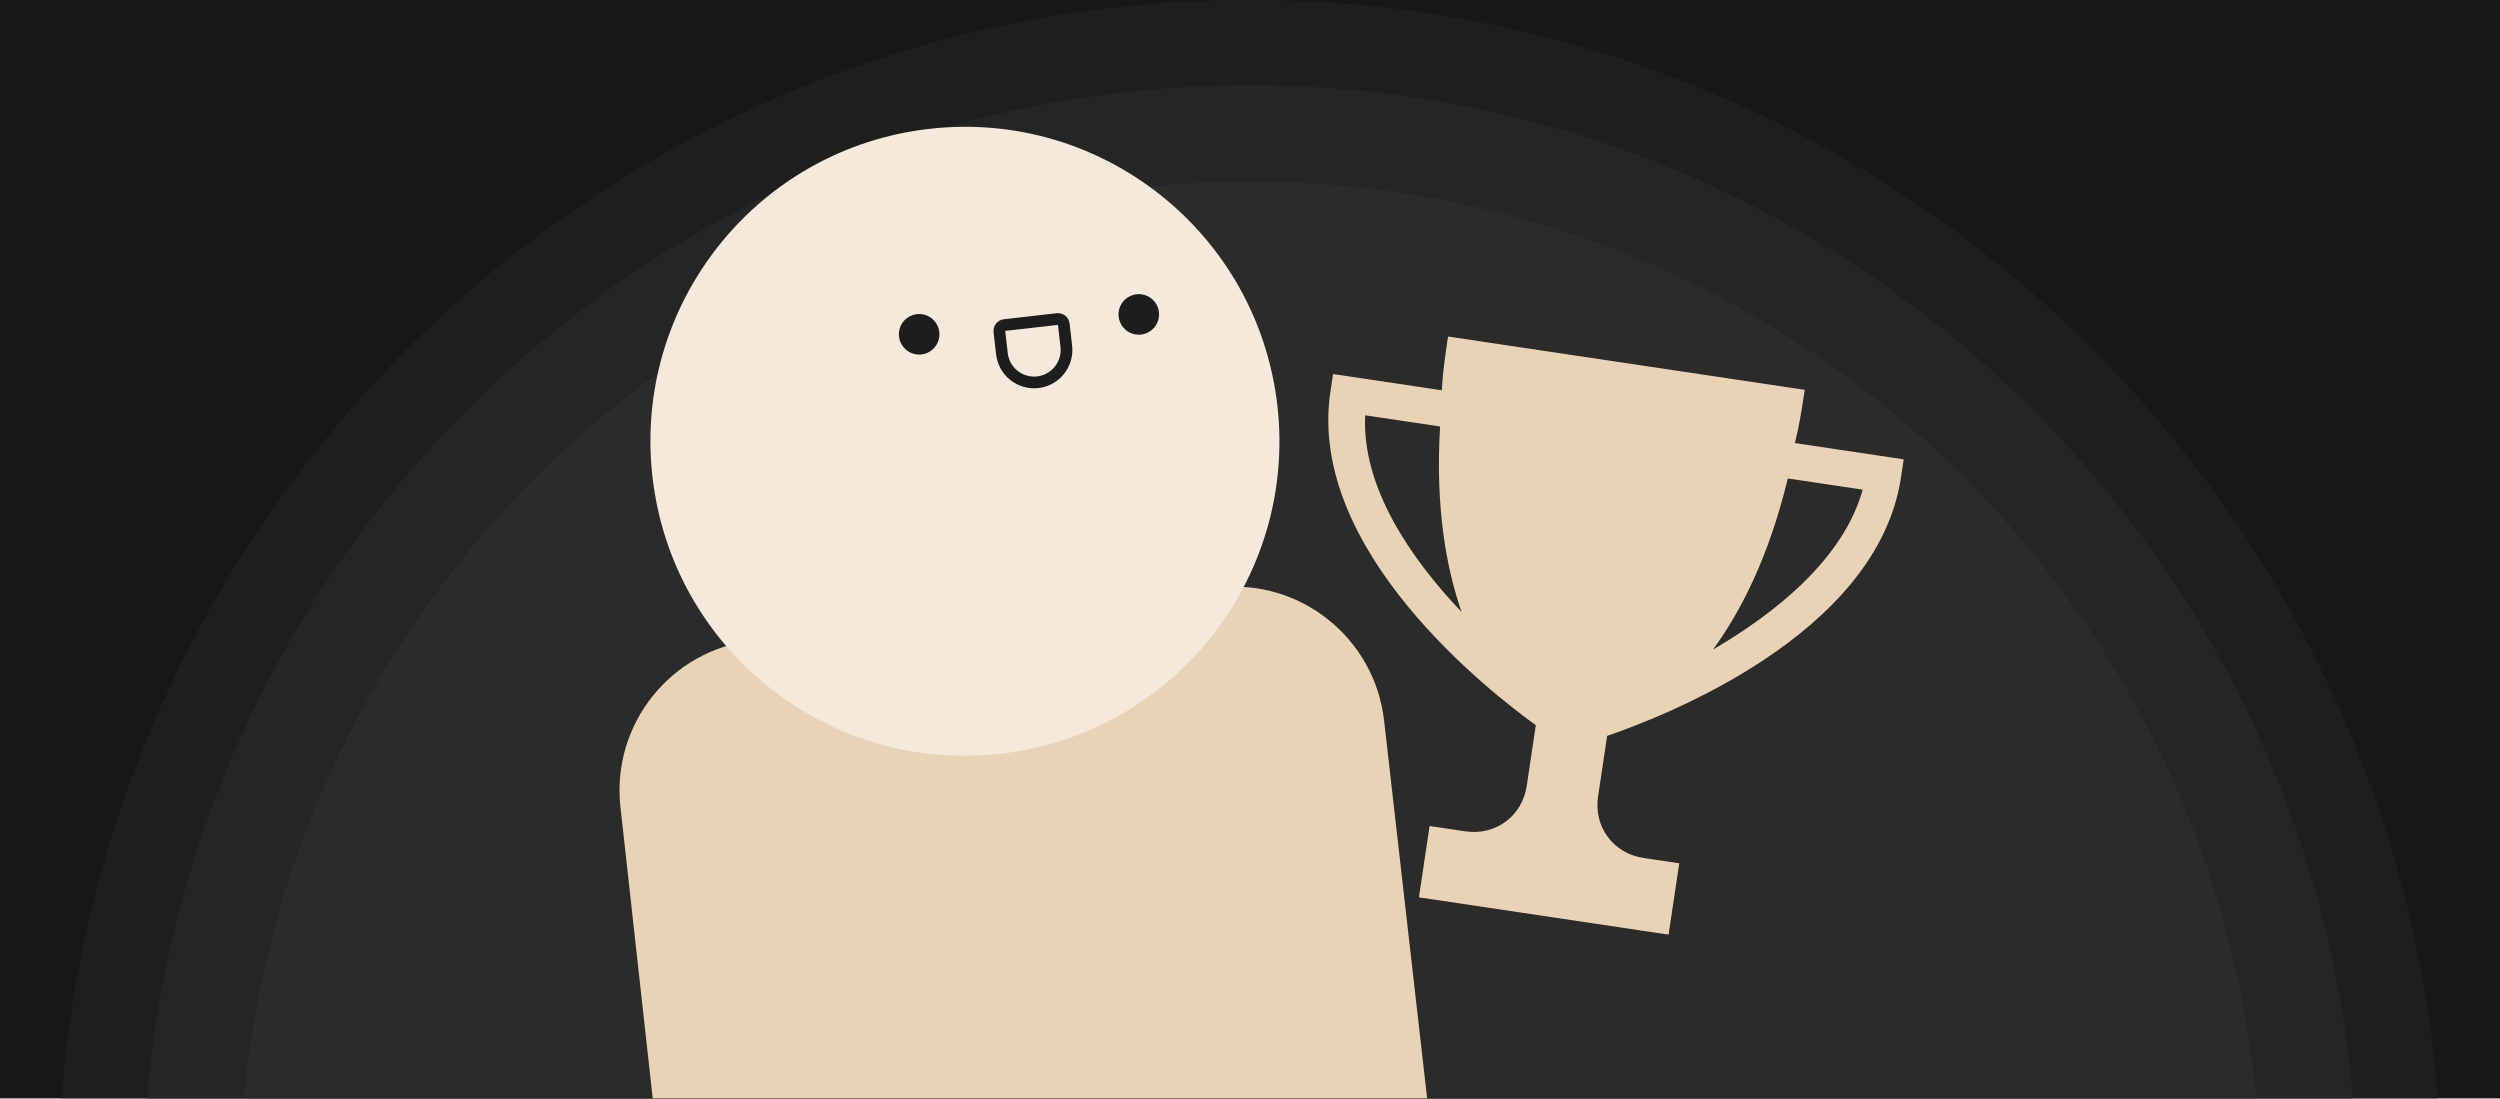
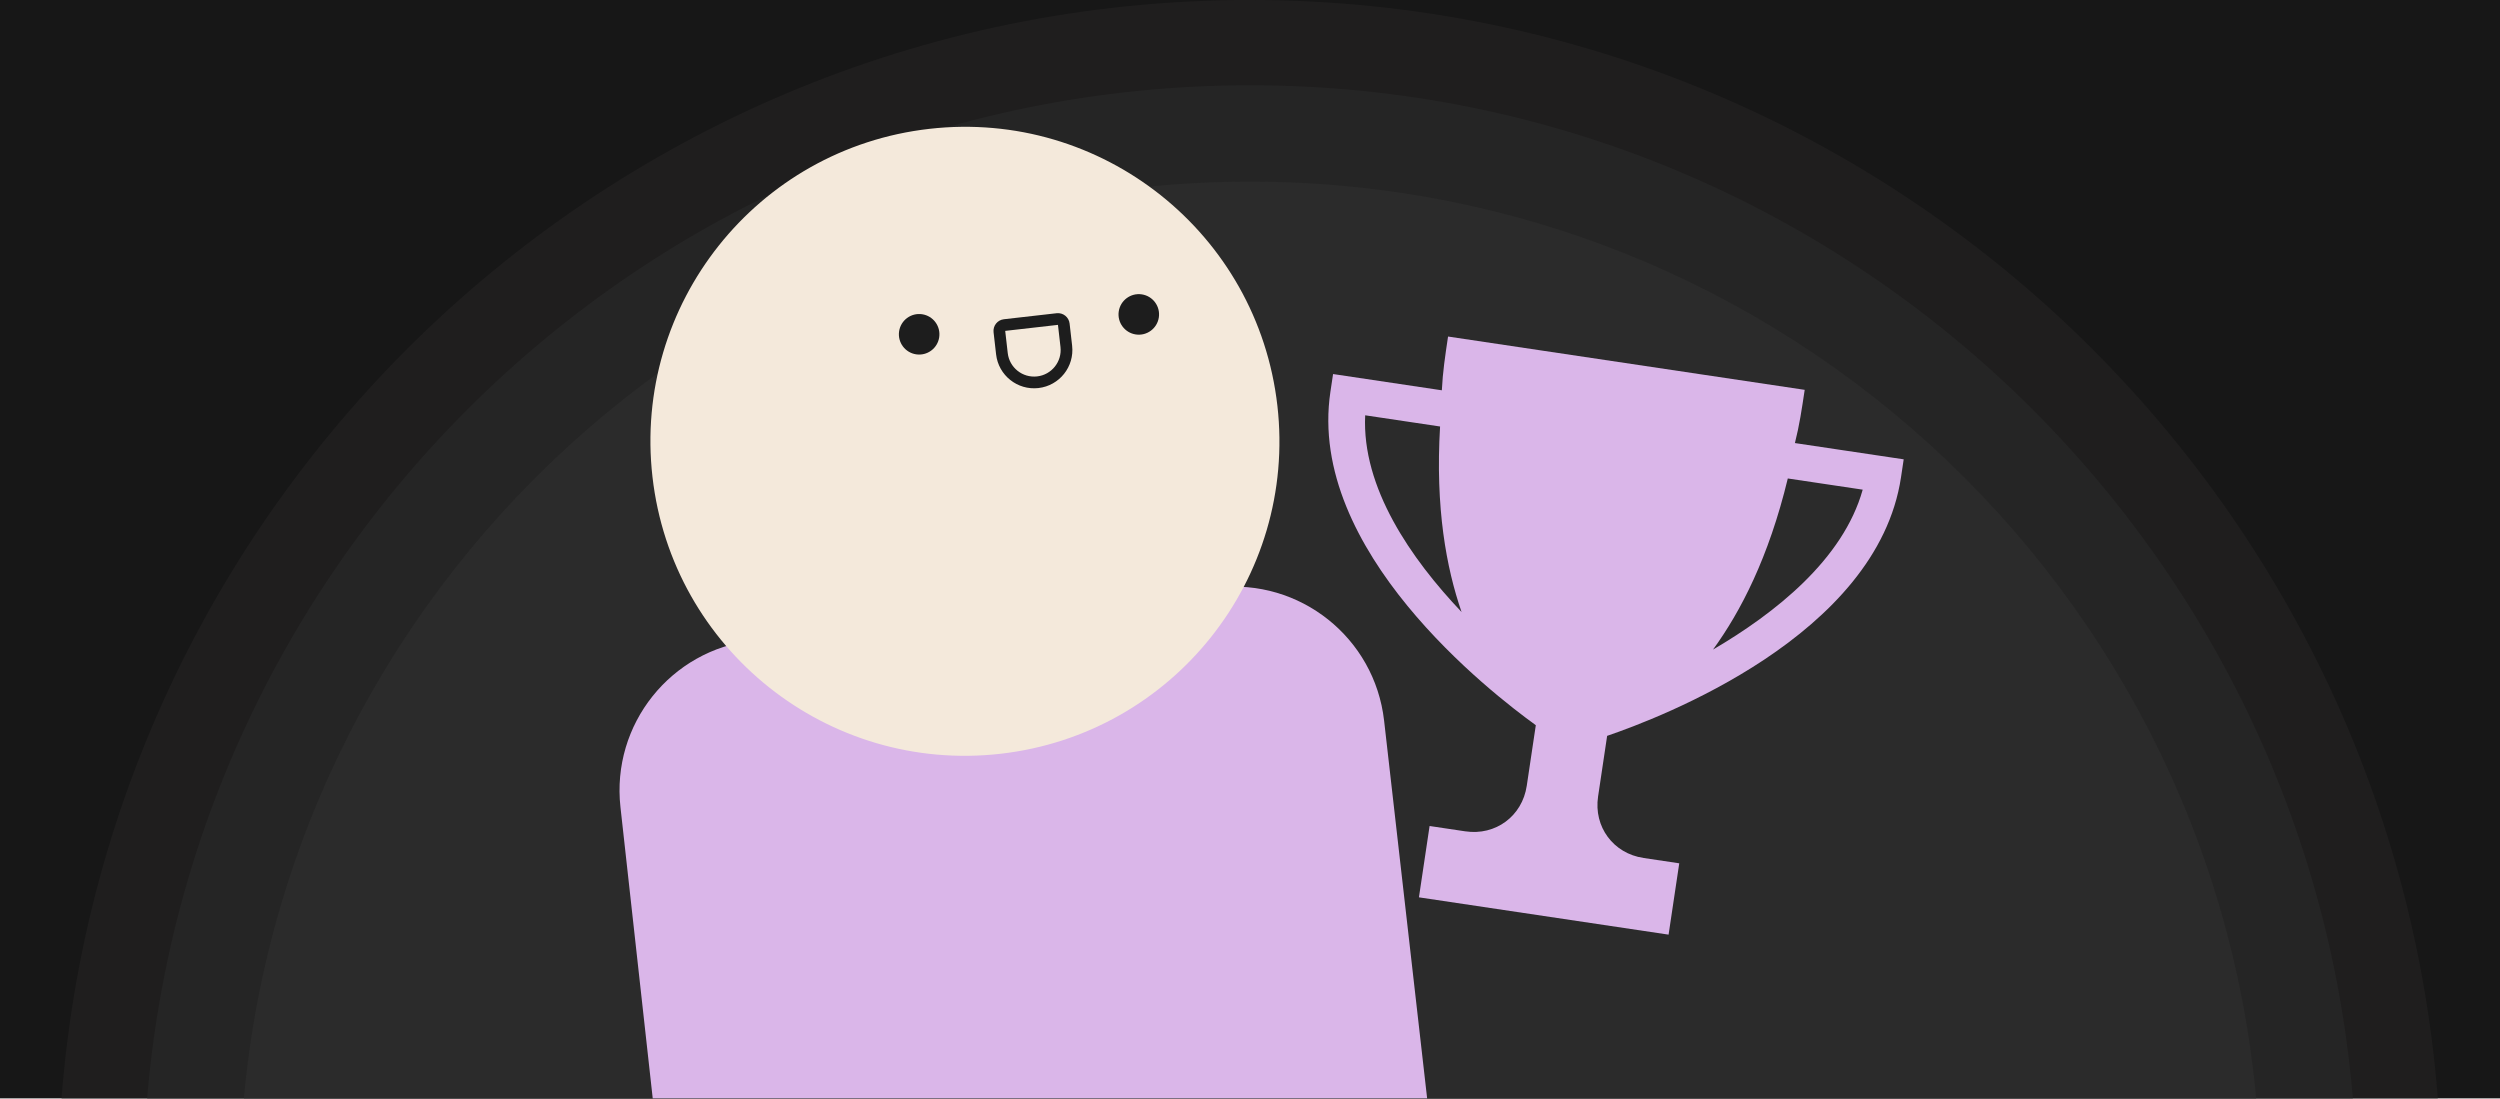
<svg xmlns="http://www.w3.org/2000/svg" width="3840" height="1687" viewBox="0 0 3840 1687" fill="none">
  <g clip-path="url(#clip0_38_17)">
    <rect width="3840" height="1687" fill="#171717" />
    <circle cx="1919.5" cy="1830.5" r="1830.5" fill="#1F1E1E" />
    <circle cx="1920" cy="1831" r="1700" fill="#252525" />
    <circle cx="1920" cy="1831" r="1552" fill="#2B2B2B" />
-     <path d="M953.019 1239.71C938.941 1112.64 1030.32 998.133 1157.35 983.66L1869.19 902.555C1996.5 888.05 2111.46 979.494 2125.96 1106.8L2279.79 2456.94C2294.28 2584.05 2203.14 2698.89 2076.07 2713.66L1360.2 2796.85C1232.45 2811.7 1116.99 2719.78 1102.83 2591.95L953.019 1239.71Z" fill="#E9D3B6" />
+     <path d="M953.019 1239.71C938.941 1112.64 1030.32 998.133 1157.35 983.66L1869.19 902.555C1996.5 888.05 2111.46 979.494 2125.96 1106.8L2279.79 2456.94C2294.28 2584.05 2203.14 2698.89 2076.07 2713.66L1360.2 2796.85C1232.45 2811.7 1116.99 2719.78 1102.83 2591.95L953.019 1239.71Z" fill="#DAB6E9" />
    <circle cx="1482.14" cy="677.853" r="483.04" transform="rotate(-6.5 1482.14 677.853)" fill="#F4E9DB" />
    <circle cx="1411.82" cy="513.472" r="31.136" transform="rotate(8.5 1411.82 513.472)" fill="#1D1D1D" />
    <circle cx="1749.18" cy="482.939" r="31.136" transform="rotate(8.5 1749.18 482.939)" fill="#1D1D1D" />
    <path d="M1542.98 499.29C1538.04 499.853 1534.5 504.313 1535.06 509.251L1538.94 543.293C1542.05 570.607 1566.71 590.228 1594.03 587.115C1621.34 584.003 1640.96 559.337 1637.85 532.023L1633.97 497.981C1633.41 493.043 1628.95 489.495 1624.01 490.058L1542.98 499.29Z" stroke="#1D1D1D" stroke-width="18" stroke-linejoin="round" />
    <g clip-path="url(#clip1_38_17)">
-       <path d="M2756.99 680.55C2763.83 653.569 2767.51 628.918 2772.01 598.789L2224.21 516.919C2219.7 547.048 2216.02 571.699 2214.67 599.499L2047.59 574.528L2043.49 601.919C2007.06 845.692 2290.78 1064.51 2359 1113.91L2345.09 1207.03C2338.13 1253.6 2297.2 1283.88 2250.63 1276.92L2195.85 1268.74L2179.48 1378.3L2562.94 1435.61L2579.32 1326.04L2524.54 1317.86C2477.97 1310.9 2447.69 1269.97 2454.65 1223.41L2468.56 1130.28C2548.25 1102.99 2883.55 976.684 2919.98 732.911L2924.07 705.52L2756.99 680.55ZM2096.92 637.905L2211.96 655.098C2204.49 779.991 2221.52 872.143 2244.98 940.053C2167.56 858.478 2091.5 749.104 2096.92 637.905ZM2631.18 997.771C2673.46 939.686 2716.69 856.54 2746.07 734.921L2861.11 752.114C2831.04 859.628 2726.32 941.985 2631.18 997.771Z" fill="#E9D3B6" />
+       <path d="M2756.99 680.55C2763.83 653.569 2767.51 628.918 2772.01 598.789L2224.21 516.919C2219.7 547.048 2216.02 571.699 2214.67 599.499L2047.59 574.528L2043.49 601.919C2007.06 845.692 2290.78 1064.51 2359 1113.91L2345.09 1207.03C2338.13 1253.6 2297.2 1283.88 2250.63 1276.92L2195.85 1268.74L2179.48 1378.3L2562.94 1435.61L2579.32 1326.04L2524.54 1317.86C2477.97 1310.9 2447.69 1269.97 2454.65 1223.41L2468.56 1130.28C2548.25 1102.99 2883.55 976.684 2919.98 732.911L2924.07 705.52L2756.99 680.55ZM2096.92 637.905L2211.96 655.098C2204.49 779.991 2221.52 872.143 2244.98 940.053C2167.56 858.478 2091.5 749.104 2096.92 637.905ZM2631.18 997.771C2673.46 939.686 2716.69 856.54 2746.07 734.921L2861.11 752.114C2831.04 859.628 2726.32 941.985 2631.18 997.771Z" fill="#DAB6E9" />
    </g>
  </g>
  <defs>
    <clipPath id="clip0_38_17">
      <rect width="3840" height="1687" fill="white" />
    </clipPath>
    <clipPath id="clip1_38_17">
      <rect width="997" height="997" fill="white" transform="translate(2017.37 402) rotate(8.5)" />
    </clipPath>
  </defs>
</svg>
